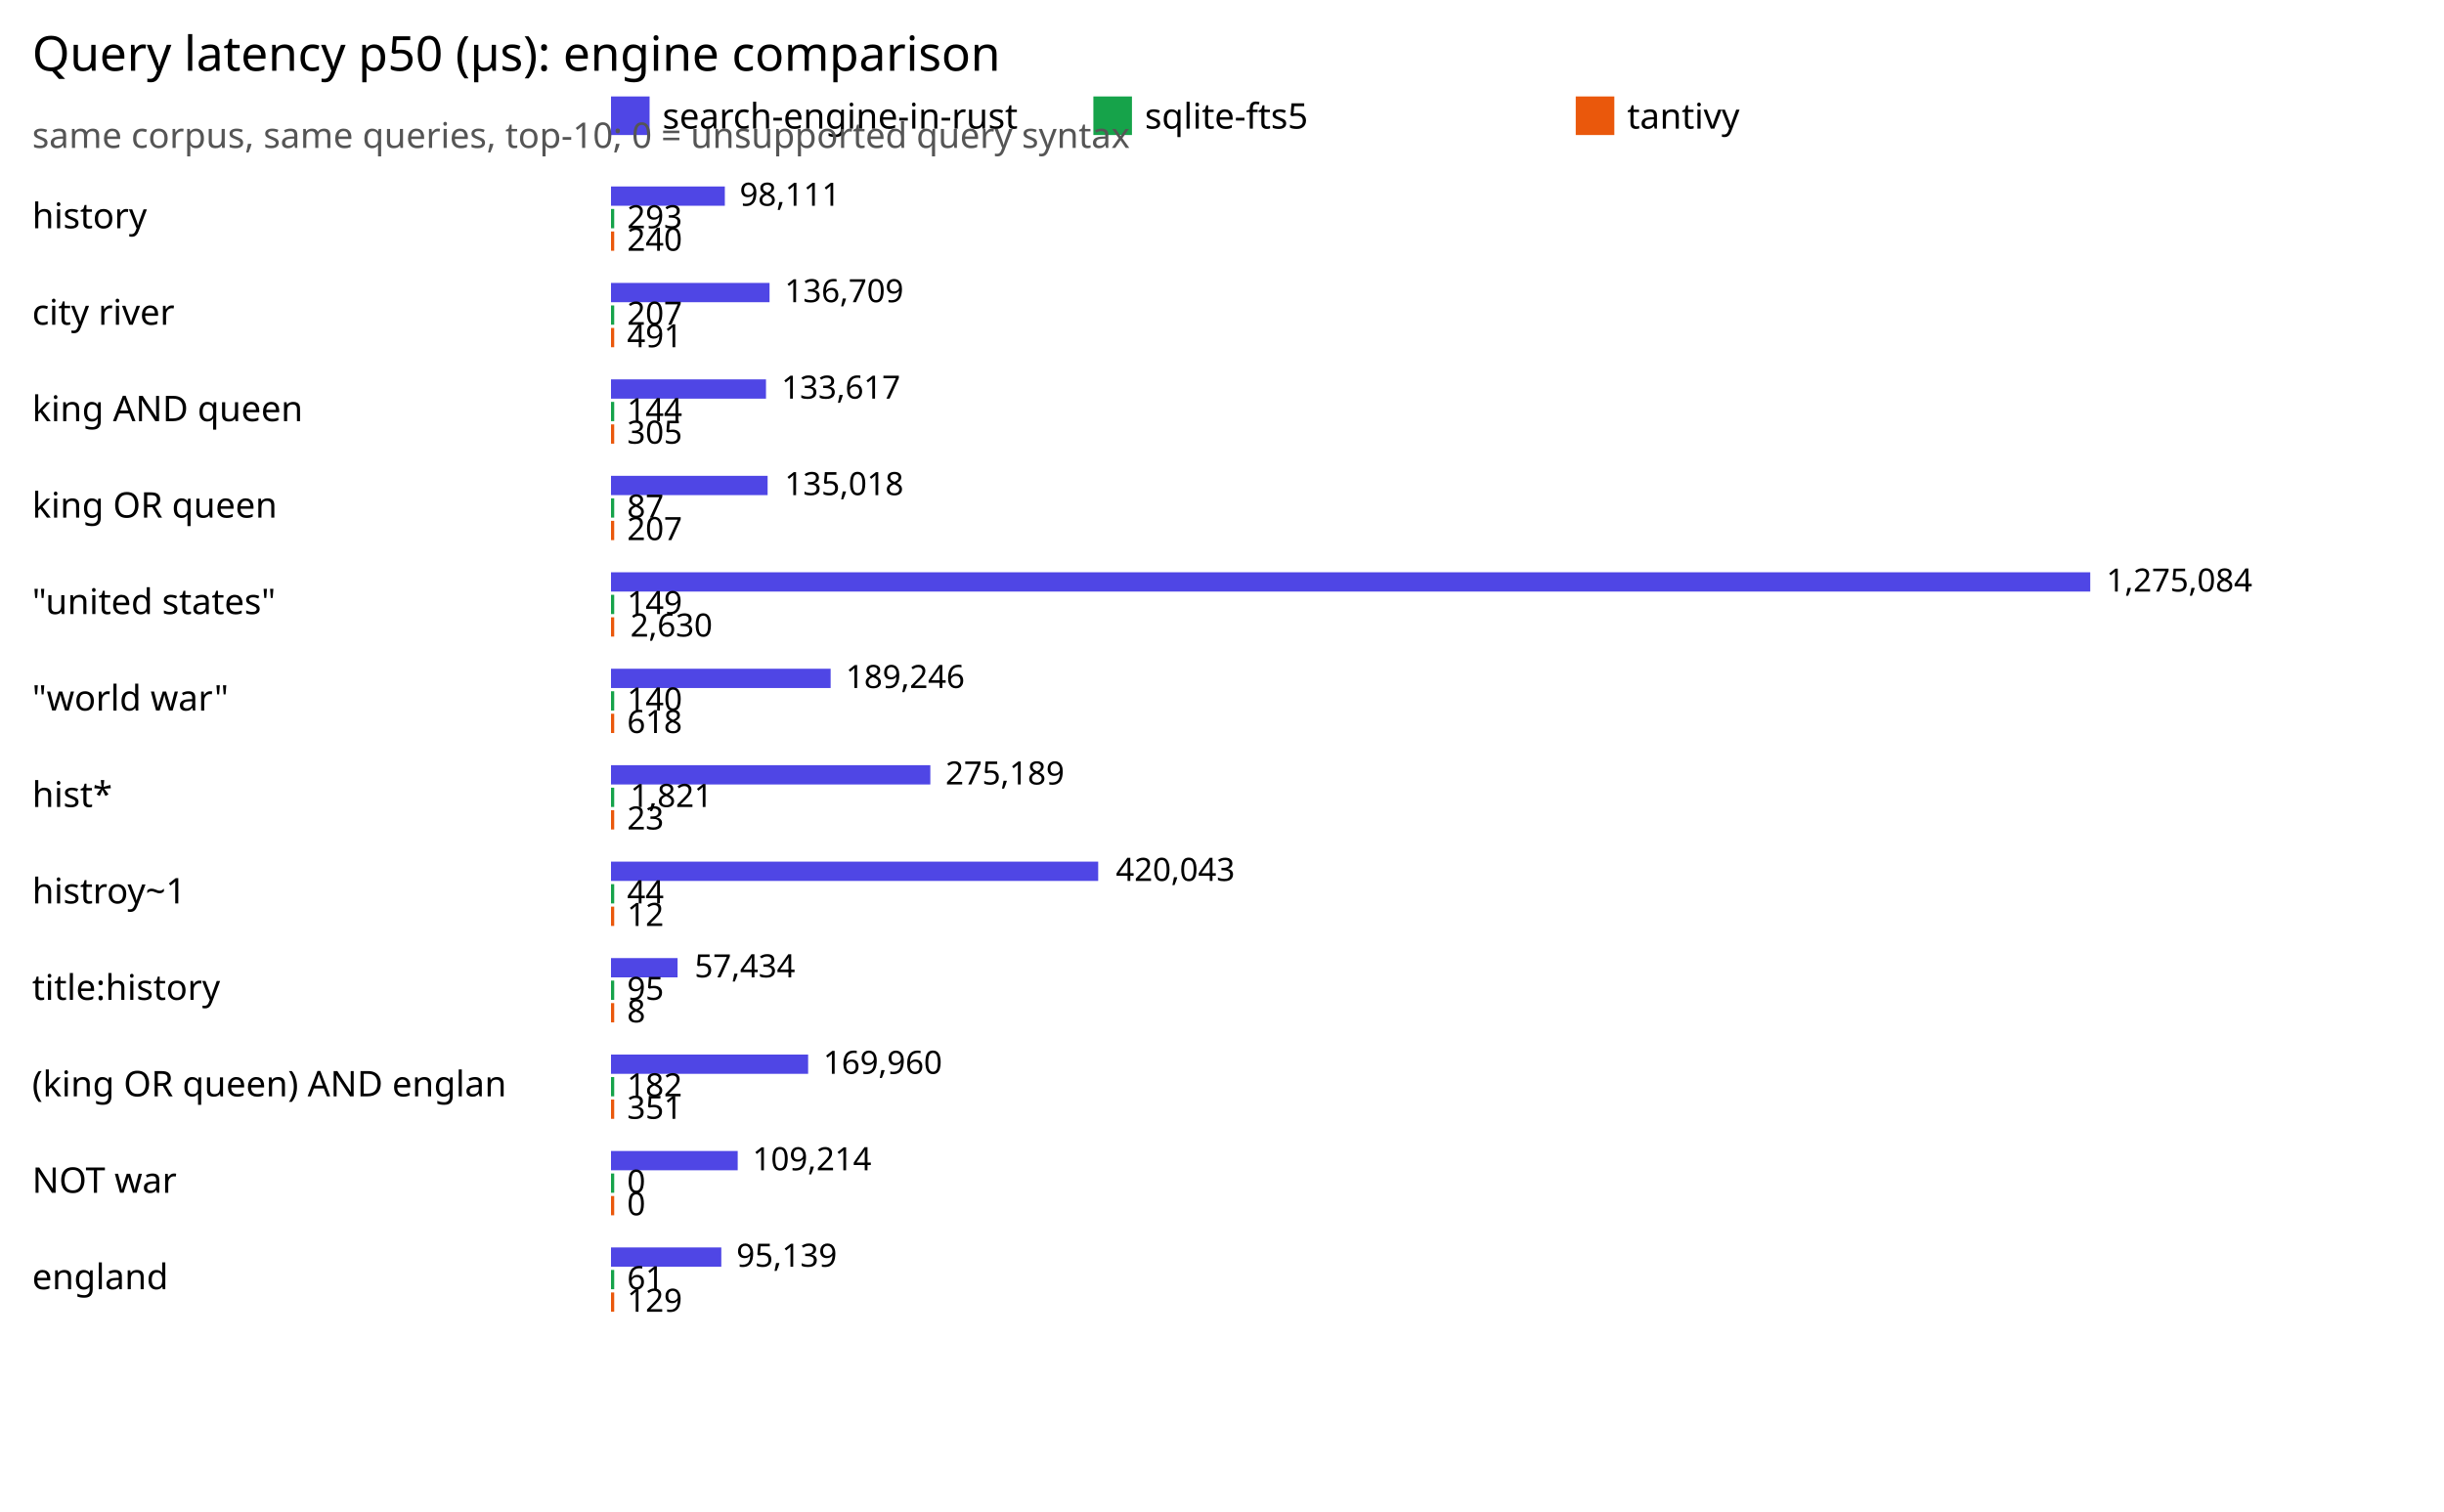
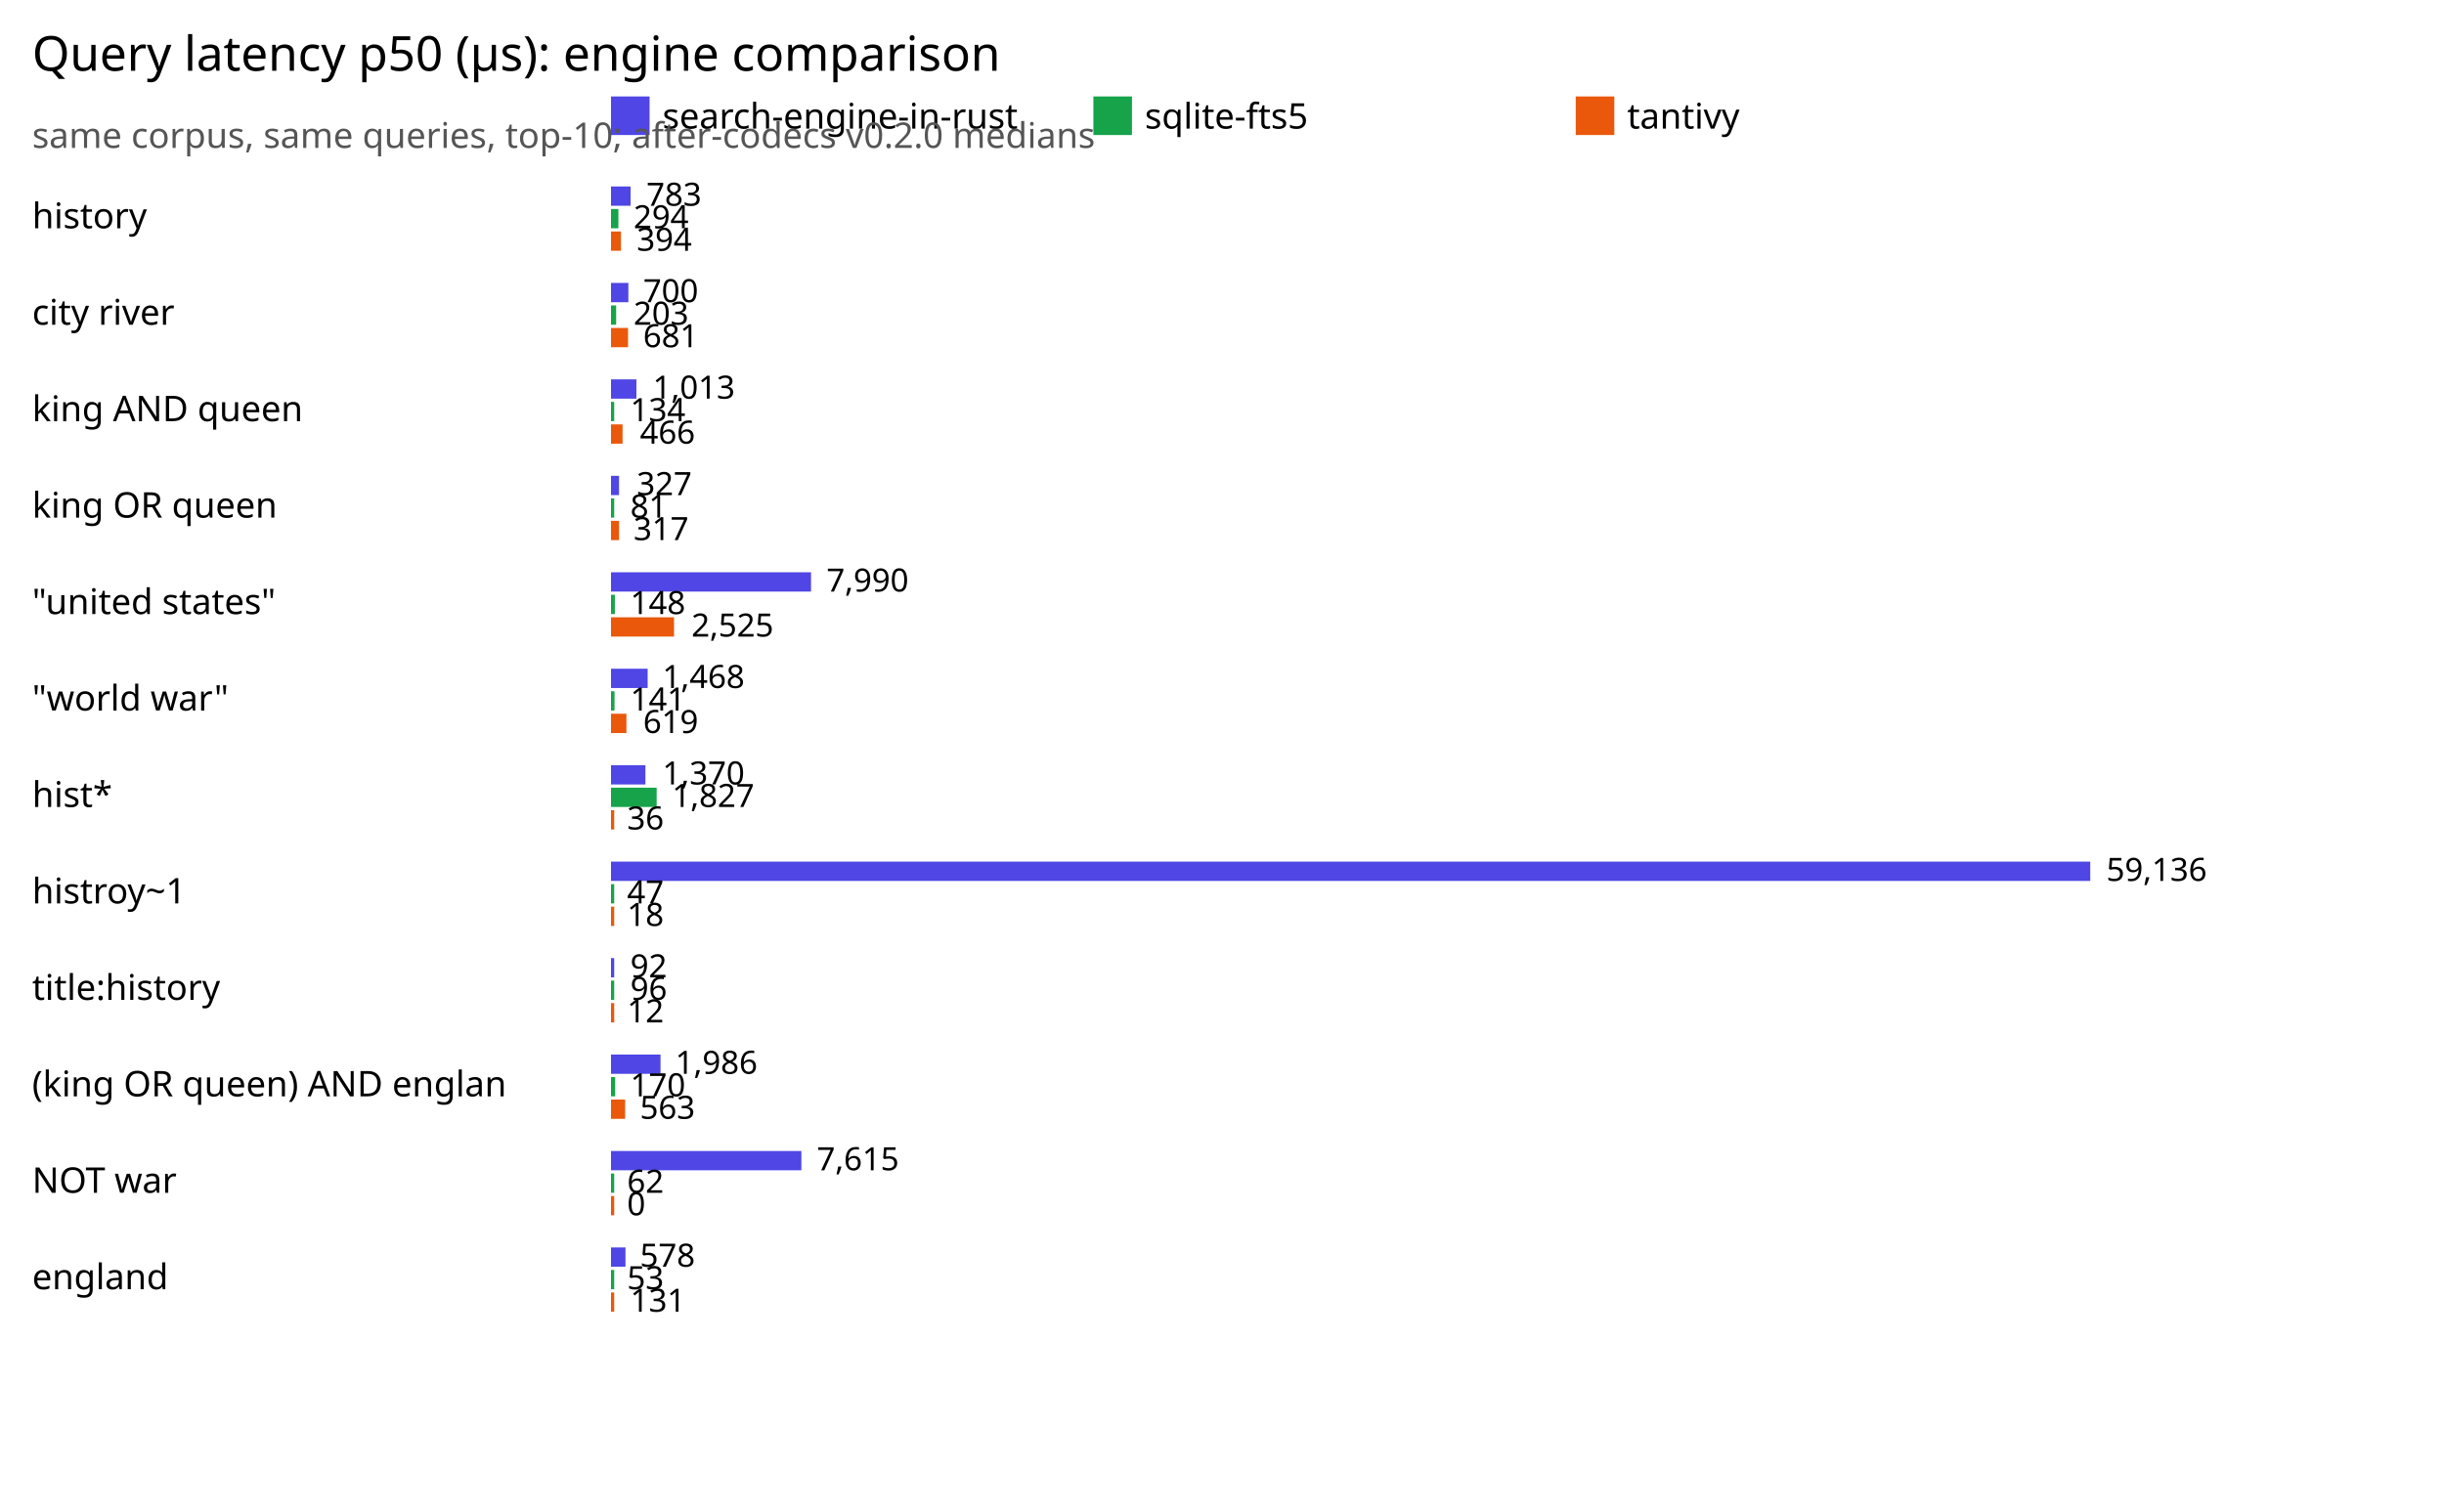
<svg xmlns="http://www.w3.org/2000/svg" width="760" height="470">
  <text x="10" y="22" font-size="15" font-family="sans-serif">Query latency p50 (µs): engine comparison</text>
  <rect x="190" y="30" width="12" height="12" fill="#4f46e5" />
  <text x="206" y="40" font-size="11" font-family="sans-serif">search-engine-in-rust</text>
  <rect x="340" y="30" width="12" height="12" fill="#16a34a" />
  <text x="356" y="40" font-size="11" font-family="sans-serif">sqlite-fts5</text>
  <rect x="490" y="30" width="12" height="12" fill="#ea580c" />
  <text x="506" y="40" font-size="11" font-family="sans-serif">tantivy</text>
-   <text x="10" y="46" font-size="11" font-family="sans-serif" fill="#555">same corpus, same queries, top-10; 0 = unsupported query syntax</text>
+   <text x="10" y="46" font-size="11" font-family="sans-serif" fill="#555">same corpus, same queries, top-10; after-codecs v0.2.0 medians</text>
  <text x="10" y="71" font-size="11" font-family="sans-serif">history</text>
-   <rect x="190" y="58" width="35.4" height="6" fill="#4f46e5" />
-   <text x="230" y="64" font-size="10" font-family="sans-serif">98,111</text>
-   <rect x="190" y="65" width="1.0" height="6" fill="#16a34a" />
-   <text x="195" y="71" font-size="10" font-family="sans-serif">293</text>
-   <rect x="190" y="72" width="1.0" height="6" fill="#ea580c" />
-   <text x="195" y="78" font-size="10" font-family="sans-serif">240</text>
+   <rect x="190" y="58" width="6.1" height="6" fill="#4f46e5" />
+   <text x="201" y="64" font-size="10" font-family="sans-serif">783</text>
+   <rect x="190" y="65" width="2.3" height="6" fill="#16a34a" />
+   <text x="197" y="71" font-size="10" font-family="sans-serif">294</text>
+   <rect x="190" y="72" width="3.1" height="6" fill="#ea580c" />
+   <text x="198" y="78" font-size="10" font-family="sans-serif">394</text>
  <text x="10" y="101" font-size="11" font-family="sans-serif">city river</text>
-   <rect x="190" y="88" width="49.3" height="6" fill="#4f46e5" />
-   <text x="244" y="94" font-size="10" font-family="sans-serif">136,709</text>
-   <rect x="190" y="95" width="1.0" height="6" fill="#16a34a" />
-   <text x="195" y="101" font-size="10" font-family="sans-serif">207</text>
-   <rect x="190" y="102" width="1.0" height="6" fill="#ea580c" />
-   <text x="195" y="108" font-size="10" font-family="sans-serif">491</text>
+   <rect x="190" y="88" width="5.4" height="6" fill="#4f46e5" />
+   <text x="200" y="94" font-size="10" font-family="sans-serif">700</text>
+   <rect x="190" y="95" width="1.6" height="6" fill="#16a34a" />
+   <text x="197" y="101" font-size="10" font-family="sans-serif">203</text>
+   <rect x="190" y="102" width="5.3" height="6" fill="#ea580c" />
+   <text x="200" y="108" font-size="10" font-family="sans-serif">681</text>
  <text x="10" y="131" font-size="11" font-family="sans-serif">king AND queen</text>
-   <rect x="190" y="118" width="48.2" height="6" fill="#4f46e5" />
-   <text x="243" y="124" font-size="10" font-family="sans-serif">133,617</text>
+   <rect x="190" y="118" width="7.9" height="6" fill="#4f46e5" />
+   <text x="203" y="124" font-size="10" font-family="sans-serif">1,013</text>
  <rect x="190" y="125" width="1.0" height="6" fill="#16a34a" />
-   <text x="195" y="131" font-size="10" font-family="sans-serif">144</text>
-   <rect x="190" y="132" width="1.0" height="6" fill="#ea580c" />
-   <text x="195" y="138" font-size="10" font-family="sans-serif">305</text>
+   <text x="196" y="131" font-size="10" font-family="sans-serif">134</text>
+   <rect x="190" y="132" width="3.6" height="6" fill="#ea580c" />
+   <text x="199" y="138" font-size="10" font-family="sans-serif">466</text>
  <text x="10" y="161" font-size="11" font-family="sans-serif">king OR queen</text>
-   <rect x="190" y="148" width="48.7" height="6" fill="#4f46e5" />
-   <text x="244" y="154" font-size="10" font-family="sans-serif">135,018</text>
+   <rect x="190" y="148" width="2.5" height="6" fill="#4f46e5" />
+   <text x="198" y="154" font-size="10" font-family="sans-serif">327</text>
  <rect x="190" y="155" width="1.0" height="6" fill="#16a34a" />
-   <text x="195" y="161" font-size="10" font-family="sans-serif">87</text>
-   <rect x="190" y="162" width="1.0" height="6" fill="#ea580c" />
-   <text x="195" y="168" font-size="10" font-family="sans-serif">207</text>
+   <text x="196" y="161" font-size="10" font-family="sans-serif">81</text>
+   <rect x="190" y="162" width="2.5" height="6" fill="#ea580c" />
+   <text x="197" y="168" font-size="10" font-family="sans-serif">317</text>
  <text x="10" y="191" font-size="11" font-family="sans-serif">"united states"</text>
-   <rect x="190" y="178" width="460.0" height="6" fill="#4f46e5" />
-   <text x="655" y="184" font-size="10" font-family="sans-serif">1,275,084</text>
-   <rect x="190" y="185" width="1.0" height="6" fill="#16a34a" />
-   <text x="195" y="191" font-size="10" font-family="sans-serif">149</text>
-   <rect x="190" y="192" width="1.0" height="6" fill="#ea580c" />
-   <text x="196" y="198" font-size="10" font-family="sans-serif">2,630</text>
+   <rect x="190" y="178" width="62.2" height="6" fill="#4f46e5" />
+   <text x="257" y="184" font-size="10" font-family="sans-serif">7,990</text>
+   <rect x="190" y="185" width="1.2" height="6" fill="#16a34a" />
+   <text x="196" y="191" font-size="10" font-family="sans-serif">148</text>
+   <rect x="190" y="192" width="19.6" height="6" fill="#ea580c" />
+   <text x="215" y="198" font-size="10" font-family="sans-serif">2,525</text>
  <text x="10" y="221" font-size="11" font-family="sans-serif">"world war"</text>
-   <rect x="190" y="208" width="68.3" height="6" fill="#4f46e5" />
-   <text x="263" y="214" font-size="10" font-family="sans-serif">189,246</text>
-   <rect x="190" y="215" width="1.0" height="6" fill="#16a34a" />
-   <text x="195" y="221" font-size="10" font-family="sans-serif">140</text>
-   <rect x="190" y="222" width="1.0" height="6" fill="#ea580c" />
-   <text x="195" y="228" font-size="10" font-family="sans-serif">618</text>
+   <rect x="190" y="208" width="11.4" height="6" fill="#4f46e5" />
+   <text x="206" y="214" font-size="10" font-family="sans-serif">1,468</text>
+   <rect x="190" y="215" width="1.1" height="6" fill="#16a34a" />
+   <text x="196" y="221" font-size="10" font-family="sans-serif">141</text>
+   <rect x="190" y="222" width="4.8" height="6" fill="#ea580c" />
+   <text x="200" y="228" font-size="10" font-family="sans-serif">619</text>
  <text x="10" y="251" font-size="11" font-family="sans-serif">hist*</text>
-   <rect x="190" y="238" width="99.3" height="6" fill="#4f46e5" />
-   <text x="294" y="244" font-size="10" font-family="sans-serif">275,189</text>
-   <rect x="190" y="245" width="1.0" height="6" fill="#16a34a" />
-   <text x="196" y="251" font-size="10" font-family="sans-serif">1,821</text>
+   <rect x="190" y="238" width="10.7" height="6" fill="#4f46e5" />
+   <text x="206" y="244" font-size="10" font-family="sans-serif">1,370</text>
+   <rect x="190" y="245" width="14.2" height="6" fill="#16a34a" />
+   <text x="209" y="251" font-size="10" font-family="sans-serif">1,827</text>
  <rect x="190" y="252" width="1.0" height="6" fill="#ea580c" />
-   <text x="195" y="258" font-size="10" font-family="sans-serif">23</text>
+   <text x="195" y="258" font-size="10" font-family="sans-serif">36</text>
  <text x="10" y="281" font-size="11" font-family="sans-serif">histroy~1</text>
-   <rect x="190" y="268" width="151.5" height="6" fill="#4f46e5" />
-   <text x="347" y="274" font-size="10" font-family="sans-serif">420,043</text>
+   <rect x="190" y="268" width="460.0" height="6" fill="#4f46e5" />
+   <text x="655" y="274" font-size="10" font-family="sans-serif">59,136</text>
  <rect x="190" y="275" width="1.0" height="6" fill="#16a34a" />
-   <text x="195" y="281" font-size="10" font-family="sans-serif">44</text>
+   <text x="195" y="281" font-size="10" font-family="sans-serif">47</text>
  <rect x="190" y="282" width="1.0" height="6" fill="#ea580c" />
-   <text x="195" y="288" font-size="10" font-family="sans-serif">12</text>
+   <text x="195" y="288" font-size="10" font-family="sans-serif">18</text>
  <text x="10" y="311" font-size="11" font-family="sans-serif">title:history</text>
-   <rect x="190" y="298" width="20.7" height="6" fill="#4f46e5" />
-   <text x="216" y="304" font-size="10" font-family="sans-serif">57,434</text>
+   <rect x="190" y="298" width="1.0" height="6" fill="#4f46e5" />
+   <text x="196" y="304" font-size="10" font-family="sans-serif">92</text>
  <rect x="190" y="305" width="1.0" height="6" fill="#16a34a" />
-   <text x="195" y="311" font-size="10" font-family="sans-serif">95</text>
+   <text x="196" y="311" font-size="10" font-family="sans-serif">96</text>
  <rect x="190" y="312" width="1.0" height="6" fill="#ea580c" />
-   <text x="195" y="318" font-size="10" font-family="sans-serif">8</text>
+   <text x="195" y="318" font-size="10" font-family="sans-serif">12</text>
  <text x="10" y="341" font-size="11" font-family="sans-serif">(king OR queen) AND englan</text>
-   <rect x="190" y="328" width="61.3" height="6" fill="#4f46e5" />
-   <text x="256" y="334" font-size="10" font-family="sans-serif">169,960</text>
-   <rect x="190" y="335" width="1.0" height="6" fill="#16a34a" />
-   <text x="195" y="341" font-size="10" font-family="sans-serif">182</text>
-   <rect x="190" y="342" width="1.0" height="6" fill="#ea580c" />
-   <text x="195" y="348" font-size="10" font-family="sans-serif">351</text>
+   <rect x="190" y="328" width="15.4" height="6" fill="#4f46e5" />
+   <text x="210" y="334" font-size="10" font-family="sans-serif">1,986</text>
+   <rect x="190" y="335" width="1.3" height="6" fill="#16a34a" />
+   <text x="196" y="341" font-size="10" font-family="sans-serif">170</text>
+   <rect x="190" y="342" width="4.4" height="6" fill="#ea580c" />
+   <text x="199" y="348" font-size="10" font-family="sans-serif">563</text>
  <text x="10" y="371" font-size="11" font-family="sans-serif">NOT war</text>
-   <rect x="190" y="358" width="39.4" height="6" fill="#4f46e5" />
-   <text x="234" y="364" font-size="10" font-family="sans-serif">109,214</text>
+   <rect x="190" y="358" width="59.2" height="6" fill="#4f46e5" />
+   <text x="254" y="364" font-size="10" font-family="sans-serif">7,615</text>
  <rect x="190" y="365" width="1.0" height="6" fill="#16a34a" />
-   <text x="195" y="371" font-size="10" font-family="sans-serif">0</text>
+   <text x="195" y="371" font-size="10" font-family="sans-serif">62</text>
  <rect x="190" y="372" width="1.0" height="6" fill="#ea580c" />
  <text x="195" y="378" font-size="10" font-family="sans-serif">0</text>
  <text x="10" y="401" font-size="11" font-family="sans-serif">england</text>
-   <rect x="190" y="388" width="34.3" height="6" fill="#4f46e5" />
-   <text x="229" y="394" font-size="10" font-family="sans-serif">95,139</text>
+   <rect x="190" y="388" width="4.5" height="6" fill="#4f46e5" />
+   <text x="199" y="394" font-size="10" font-family="sans-serif">578</text>
  <rect x="190" y="395" width="1.0" height="6" fill="#16a34a" />
-   <text x="195" y="401" font-size="10" font-family="sans-serif">61</text>
+   <text x="195" y="401" font-size="10" font-family="sans-serif">53</text>
  <rect x="190" y="402" width="1.0" height="6" fill="#ea580c" />
-   <text x="195" y="408" font-size="10" font-family="sans-serif">129</text>
+   <text x="196" y="408" font-size="10" font-family="sans-serif">131</text>
</svg>
